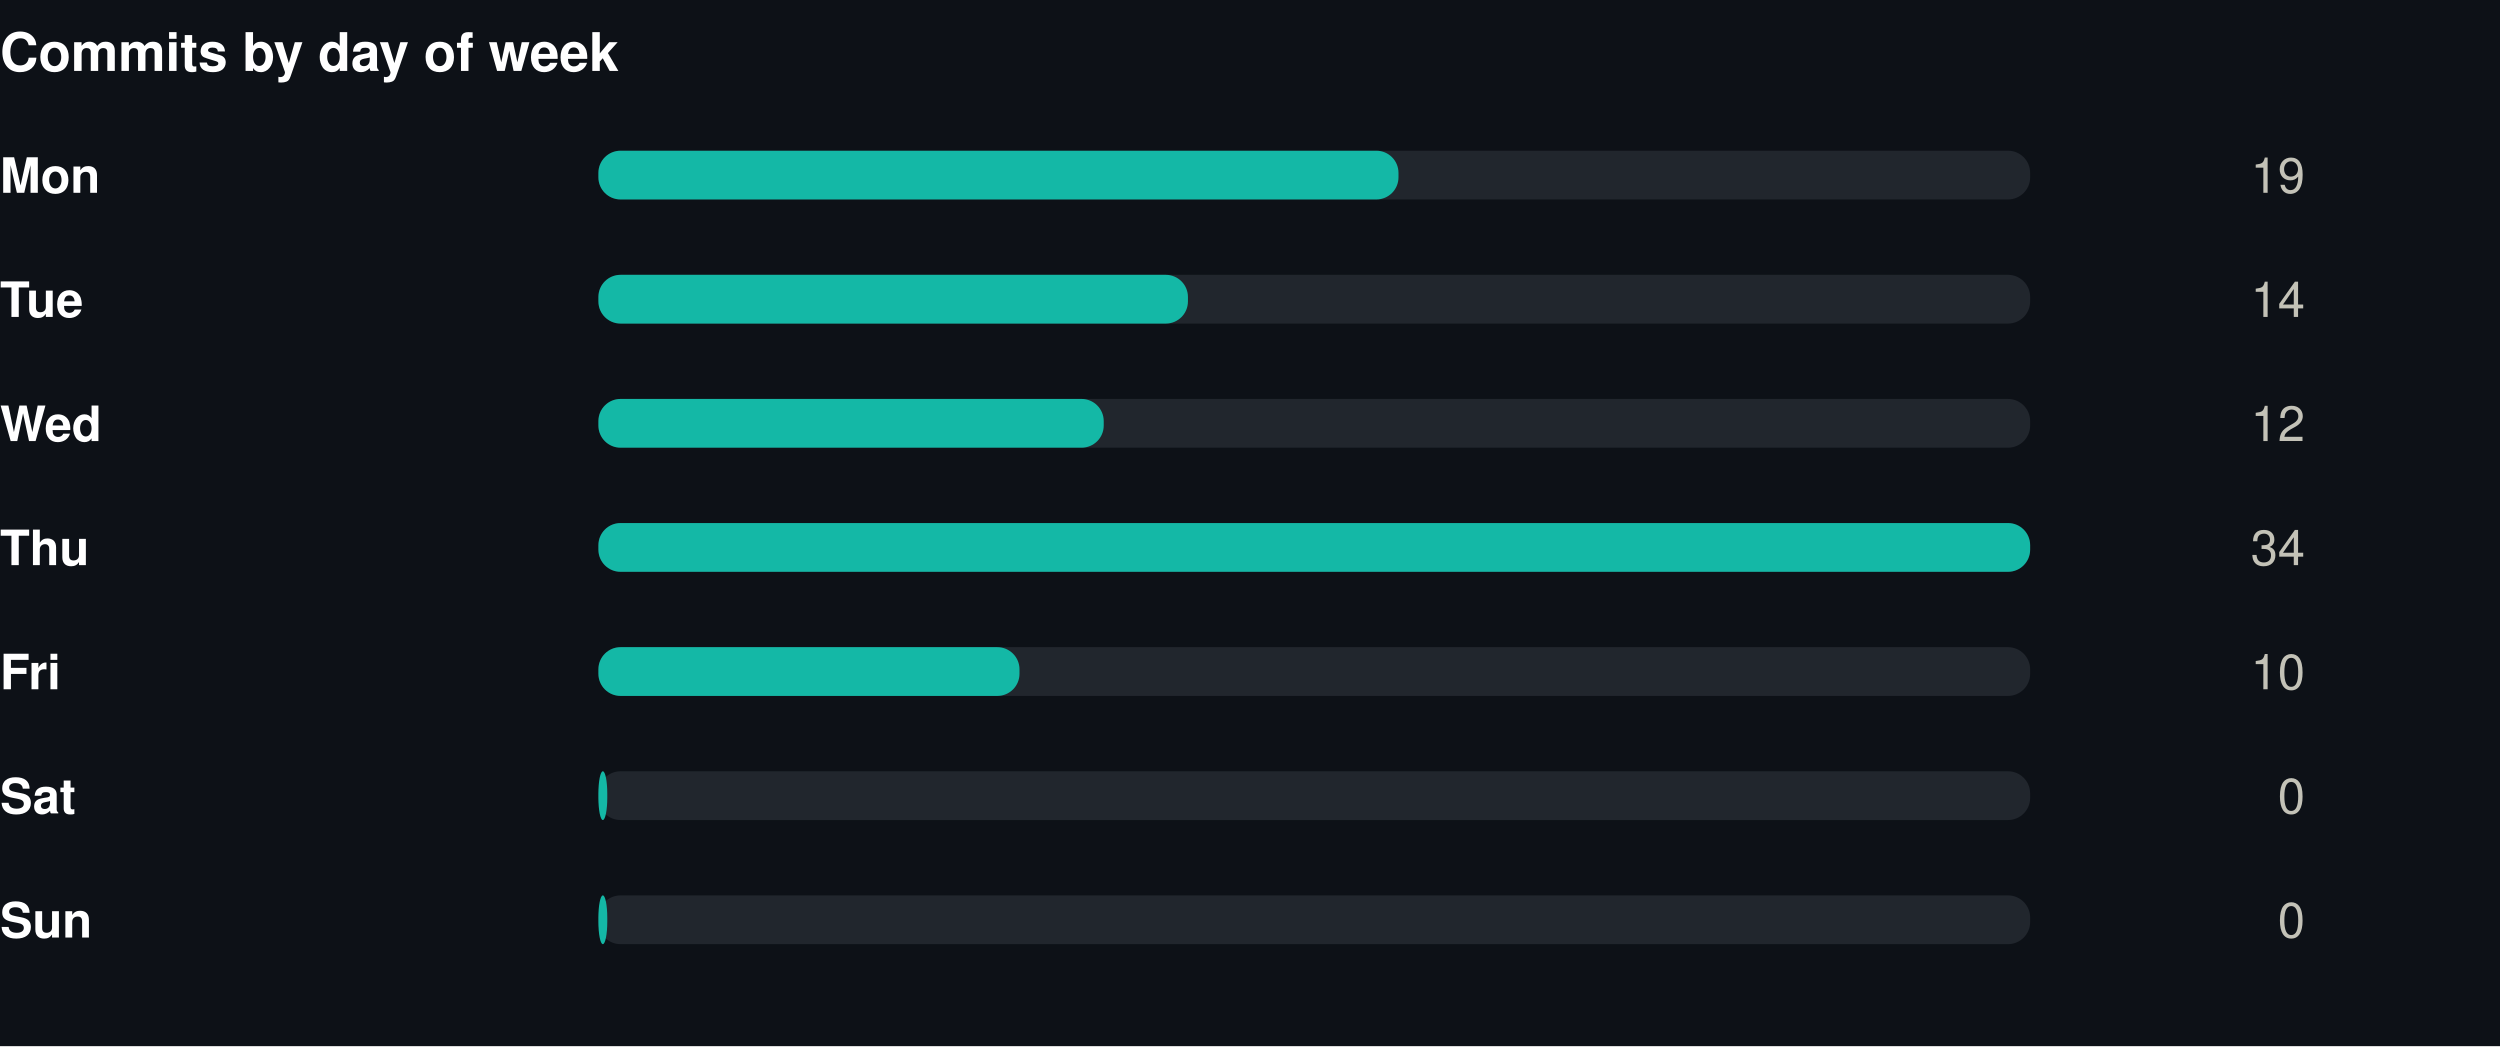
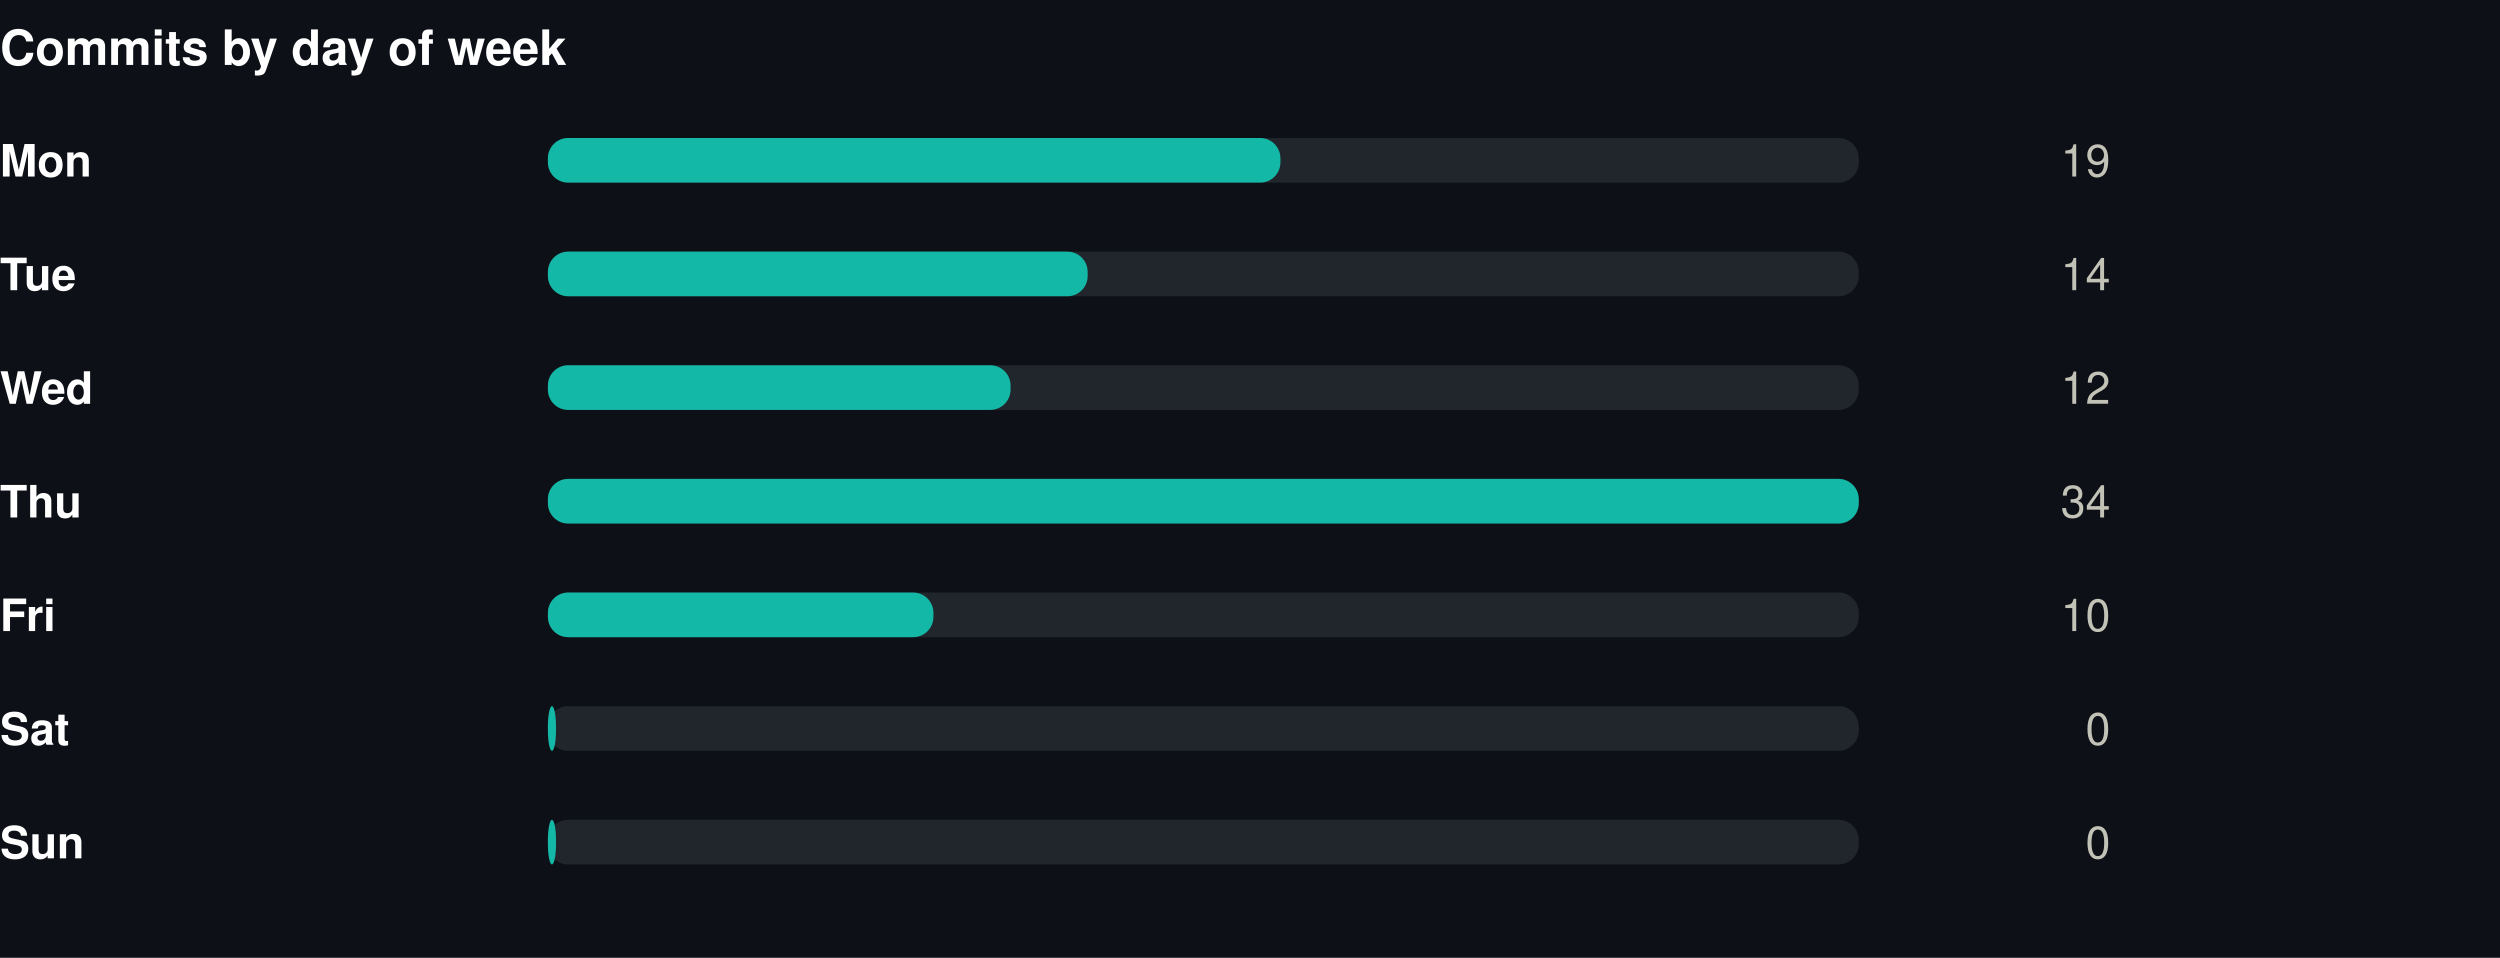
- <svg xmlns="http://www.w3.org/2000/svg" width="564" height="236" viewBox="0 0 564 236" role="img">
-   <rect width="564" height="236" fill="#0d1117" />
+ <svg xmlns="http://www.w3.org/2000/svg" width="616" height="236" viewBox="0 0 616 236" role="img">
+   <rect width="616" height="236" fill="#0d1117" />
  <g transform="translate(0,0)">
    <text x="0" y="16" font-family="-apple-system,BlinkMacSystemFont,'Segoe UI',Helvetica,Arial,sans-serif" font-size="12" font-weight="700" fill="#ffffff" text-anchor="start">Commits by day of week</text>
    <text x="0" y="43.5" font-family="-apple-system,BlinkMacSystemFont,'Segoe UI',Helvetica,Arial,sans-serif" font-size="11" font-weight="600" fill="#ffffff" text-anchor="start">Mon</text>
    <rect x="135" y="34" width="323" height="11" rx="5" fill="#21262d" />
    <rect x="135" y="34" width="180.5" height="11" rx="5" fill="#14b8a6" />
    <text x="520" y="43.5" font-family="-apple-system,BlinkMacSystemFont,'Segoe UI',Helvetica,Arial,sans-serif" font-size="11" font-weight="400" fill="#c3c2b7" text-anchor="end">19</text>
    <text x="0" y="71.5" font-family="-apple-system,BlinkMacSystemFont,'Segoe UI',Helvetica,Arial,sans-serif" font-size="11" font-weight="600" fill="#ffffff" text-anchor="start">Tue</text>
    <rect x="135" y="62" width="323" height="11" rx="5" fill="#21262d" />
    <rect x="135" y="62" width="133.0" height="11" rx="5" fill="#14b8a6" />
    <text x="520" y="71.5" font-family="-apple-system,BlinkMacSystemFont,'Segoe UI',Helvetica,Arial,sans-serif" font-size="11" font-weight="400" fill="#c3c2b7" text-anchor="end">14</text>
    <text x="0" y="99.5" font-family="-apple-system,BlinkMacSystemFont,'Segoe UI',Helvetica,Arial,sans-serif" font-size="11" font-weight="600" fill="#ffffff" text-anchor="start">Wed</text>
    <rect x="135" y="90" width="323" height="11" rx="5" fill="#21262d" />
    <rect x="135" y="90" width="114.0" height="11" rx="5" fill="#14b8a6" />
    <text x="520" y="99.5" font-family="-apple-system,BlinkMacSystemFont,'Segoe UI',Helvetica,Arial,sans-serif" font-size="11" font-weight="400" fill="#c3c2b7" text-anchor="end">12</text>
    <text x="0" y="127.5" font-family="-apple-system,BlinkMacSystemFont,'Segoe UI',Helvetica,Arial,sans-serif" font-size="11" font-weight="600" fill="#ffffff" text-anchor="start">Thu</text>
    <rect x="135" y="118" width="323" height="11" rx="5" fill="#21262d" />
    <rect x="135" y="118" width="323.0" height="11" rx="5" fill="#14b8a6" />
    <text x="520" y="127.5" font-family="-apple-system,BlinkMacSystemFont,'Segoe UI',Helvetica,Arial,sans-serif" font-size="11" font-weight="400" fill="#c3c2b7" text-anchor="end">34</text>
    <text x="0" y="155.5" font-family="-apple-system,BlinkMacSystemFont,'Segoe UI',Helvetica,Arial,sans-serif" font-size="11" font-weight="600" fill="#ffffff" text-anchor="start">Fri</text>
    <rect x="135" y="146" width="323" height="11" rx="5" fill="#21262d" />
    <rect x="135" y="146" width="95.0" height="11" rx="5" fill="#14b8a6" />
    <text x="520" y="155.5" font-family="-apple-system,BlinkMacSystemFont,'Segoe UI',Helvetica,Arial,sans-serif" font-size="11" font-weight="400" fill="#c3c2b7" text-anchor="end">10</text>
    <text x="0" y="183.5" font-family="-apple-system,BlinkMacSystemFont,'Segoe UI',Helvetica,Arial,sans-serif" font-size="11" font-weight="600" fill="#ffffff" text-anchor="start">Sat</text>
    <rect x="135" y="174" width="323" height="11" rx="5" fill="#21262d" />
    <rect x="135" y="174" width="2.0" height="11" rx="5" fill="#14b8a6" />
    <text x="520" y="183.5" font-family="-apple-system,BlinkMacSystemFont,'Segoe UI',Helvetica,Arial,sans-serif" font-size="11" font-weight="400" fill="#c3c2b7" text-anchor="end">0</text>
    <text x="0" y="211.5" font-family="-apple-system,BlinkMacSystemFont,'Segoe UI',Helvetica,Arial,sans-serif" font-size="11" font-weight="600" fill="#ffffff" text-anchor="start">Sun</text>
    <rect x="135" y="202" width="323" height="11" rx="5" fill="#21262d" />
    <rect x="135" y="202" width="2.0" height="11" rx="5" fill="#14b8a6" />
    <text x="520" y="211.5" font-family="-apple-system,BlinkMacSystemFont,'Segoe UI',Helvetica,Arial,sans-serif" font-size="11" font-weight="400" fill="#c3c2b7" text-anchor="end">0</text>
  </g>
</svg>
